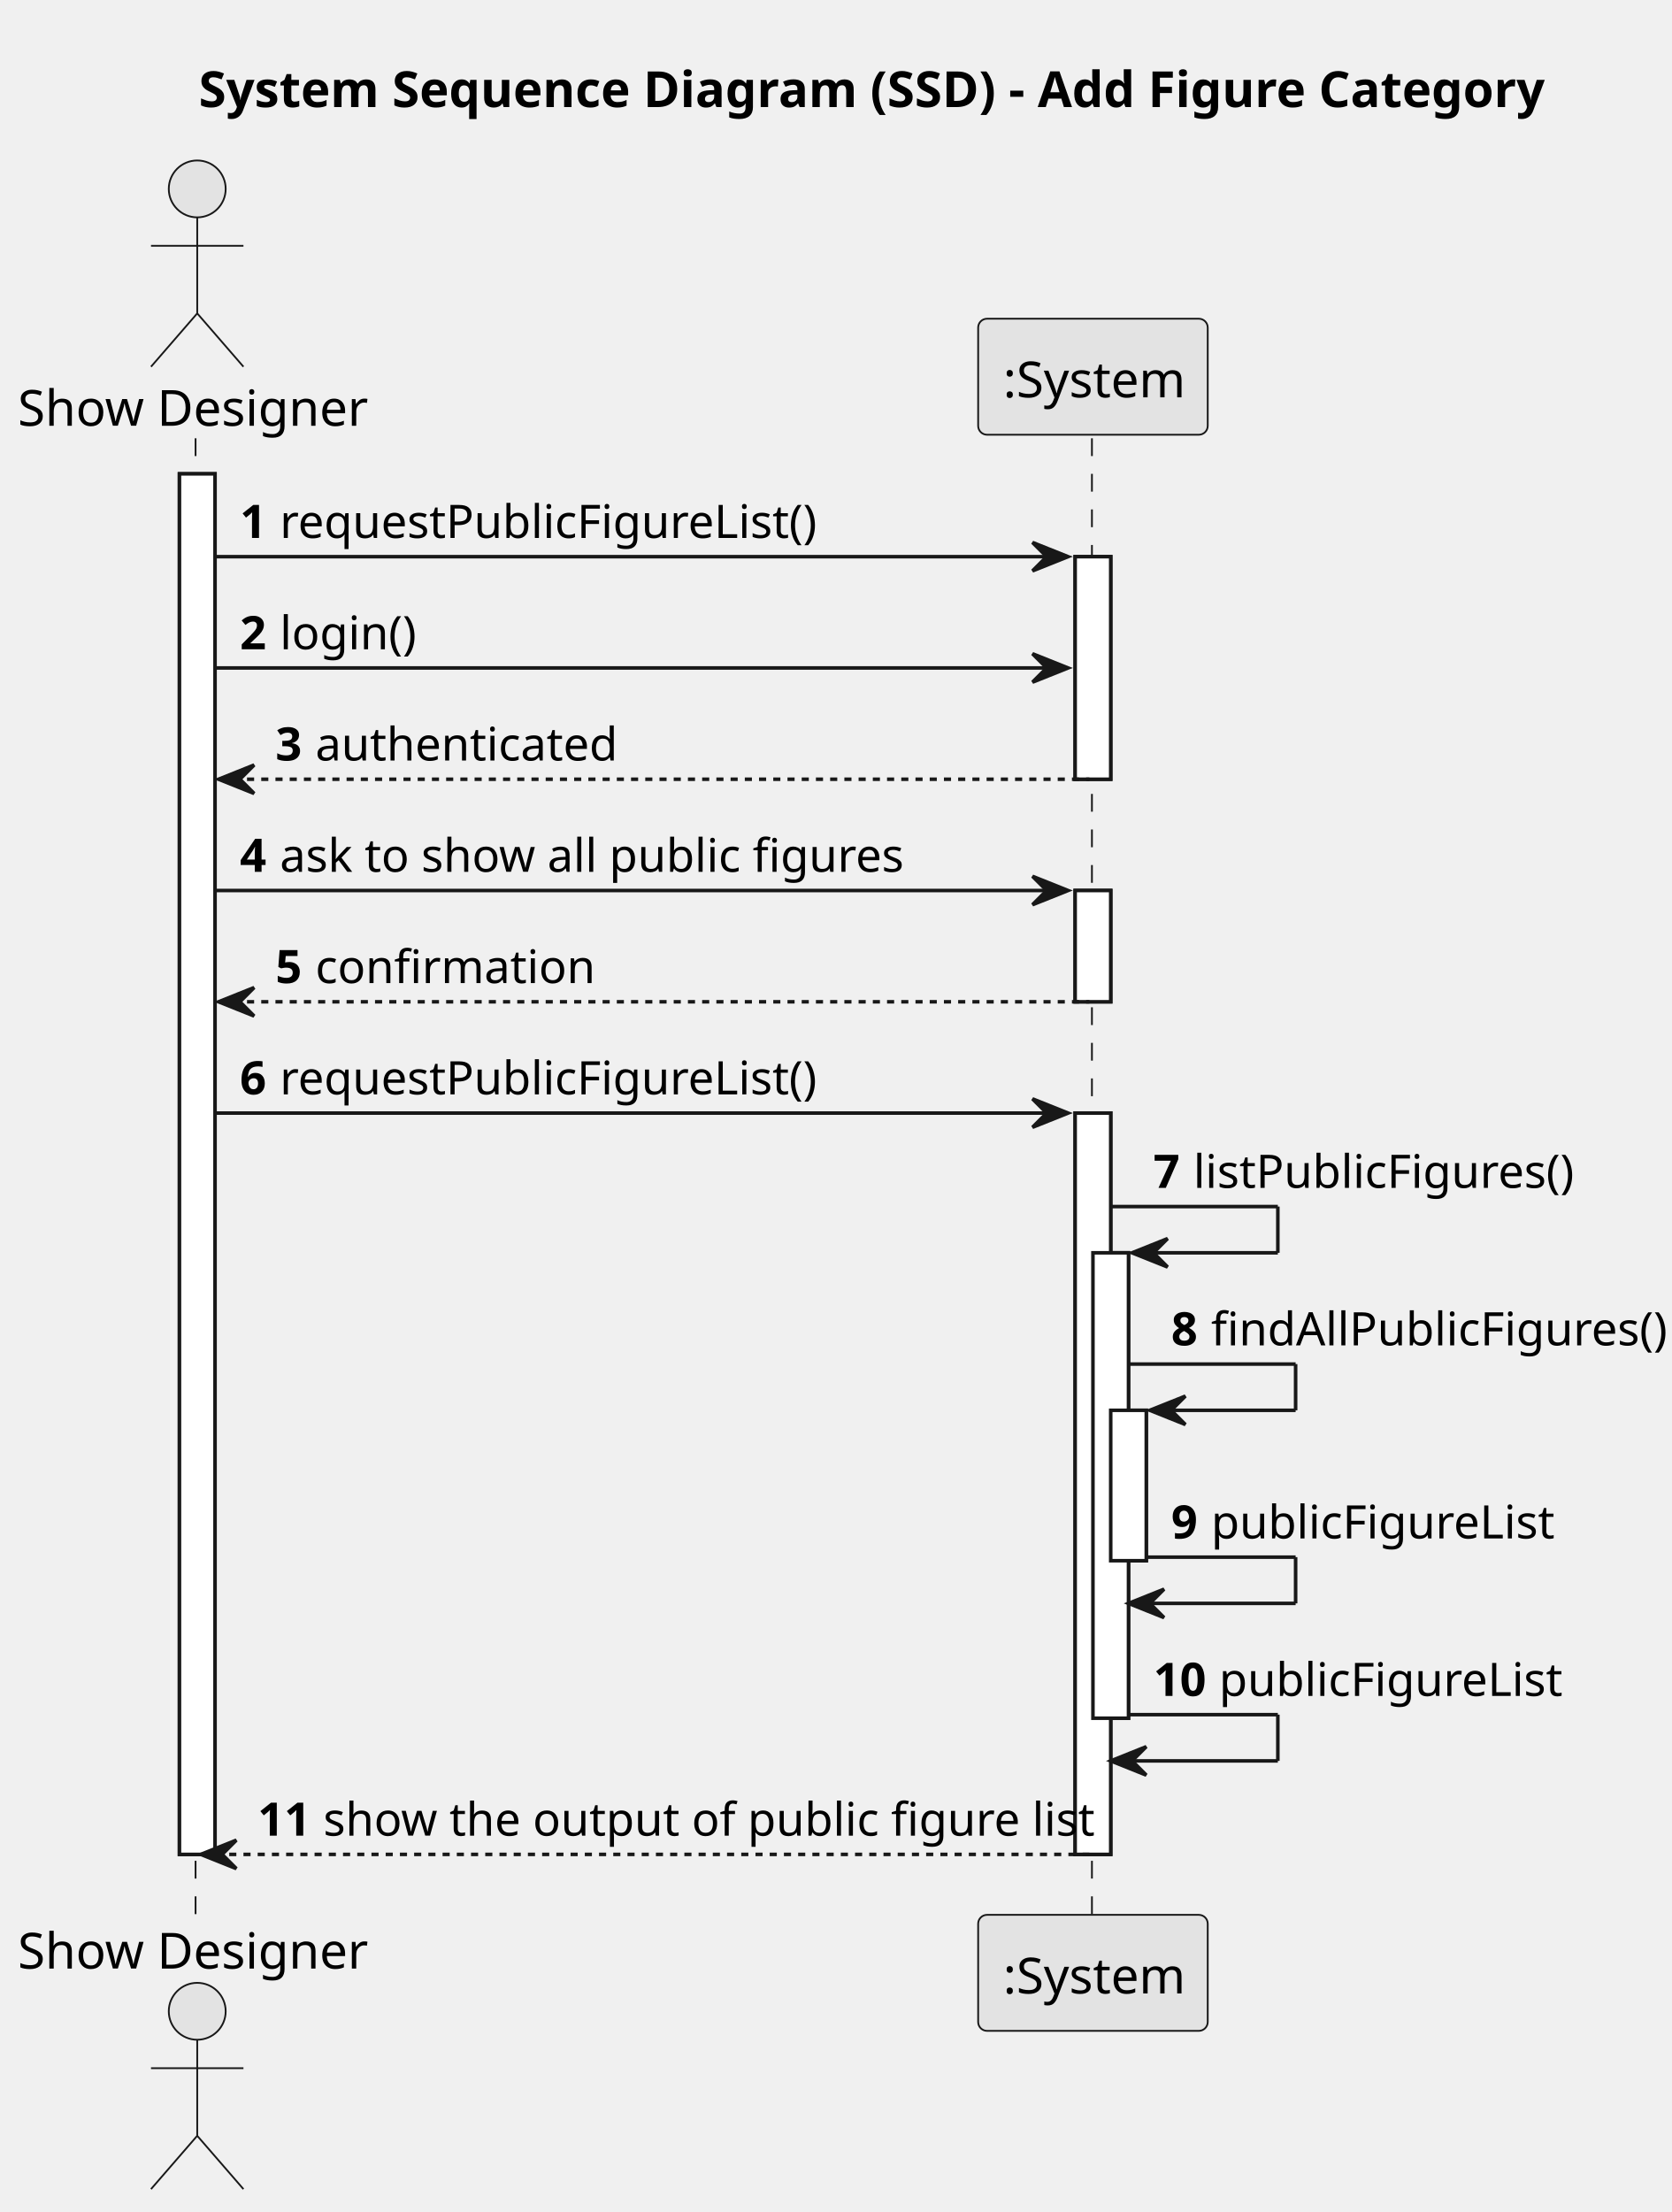
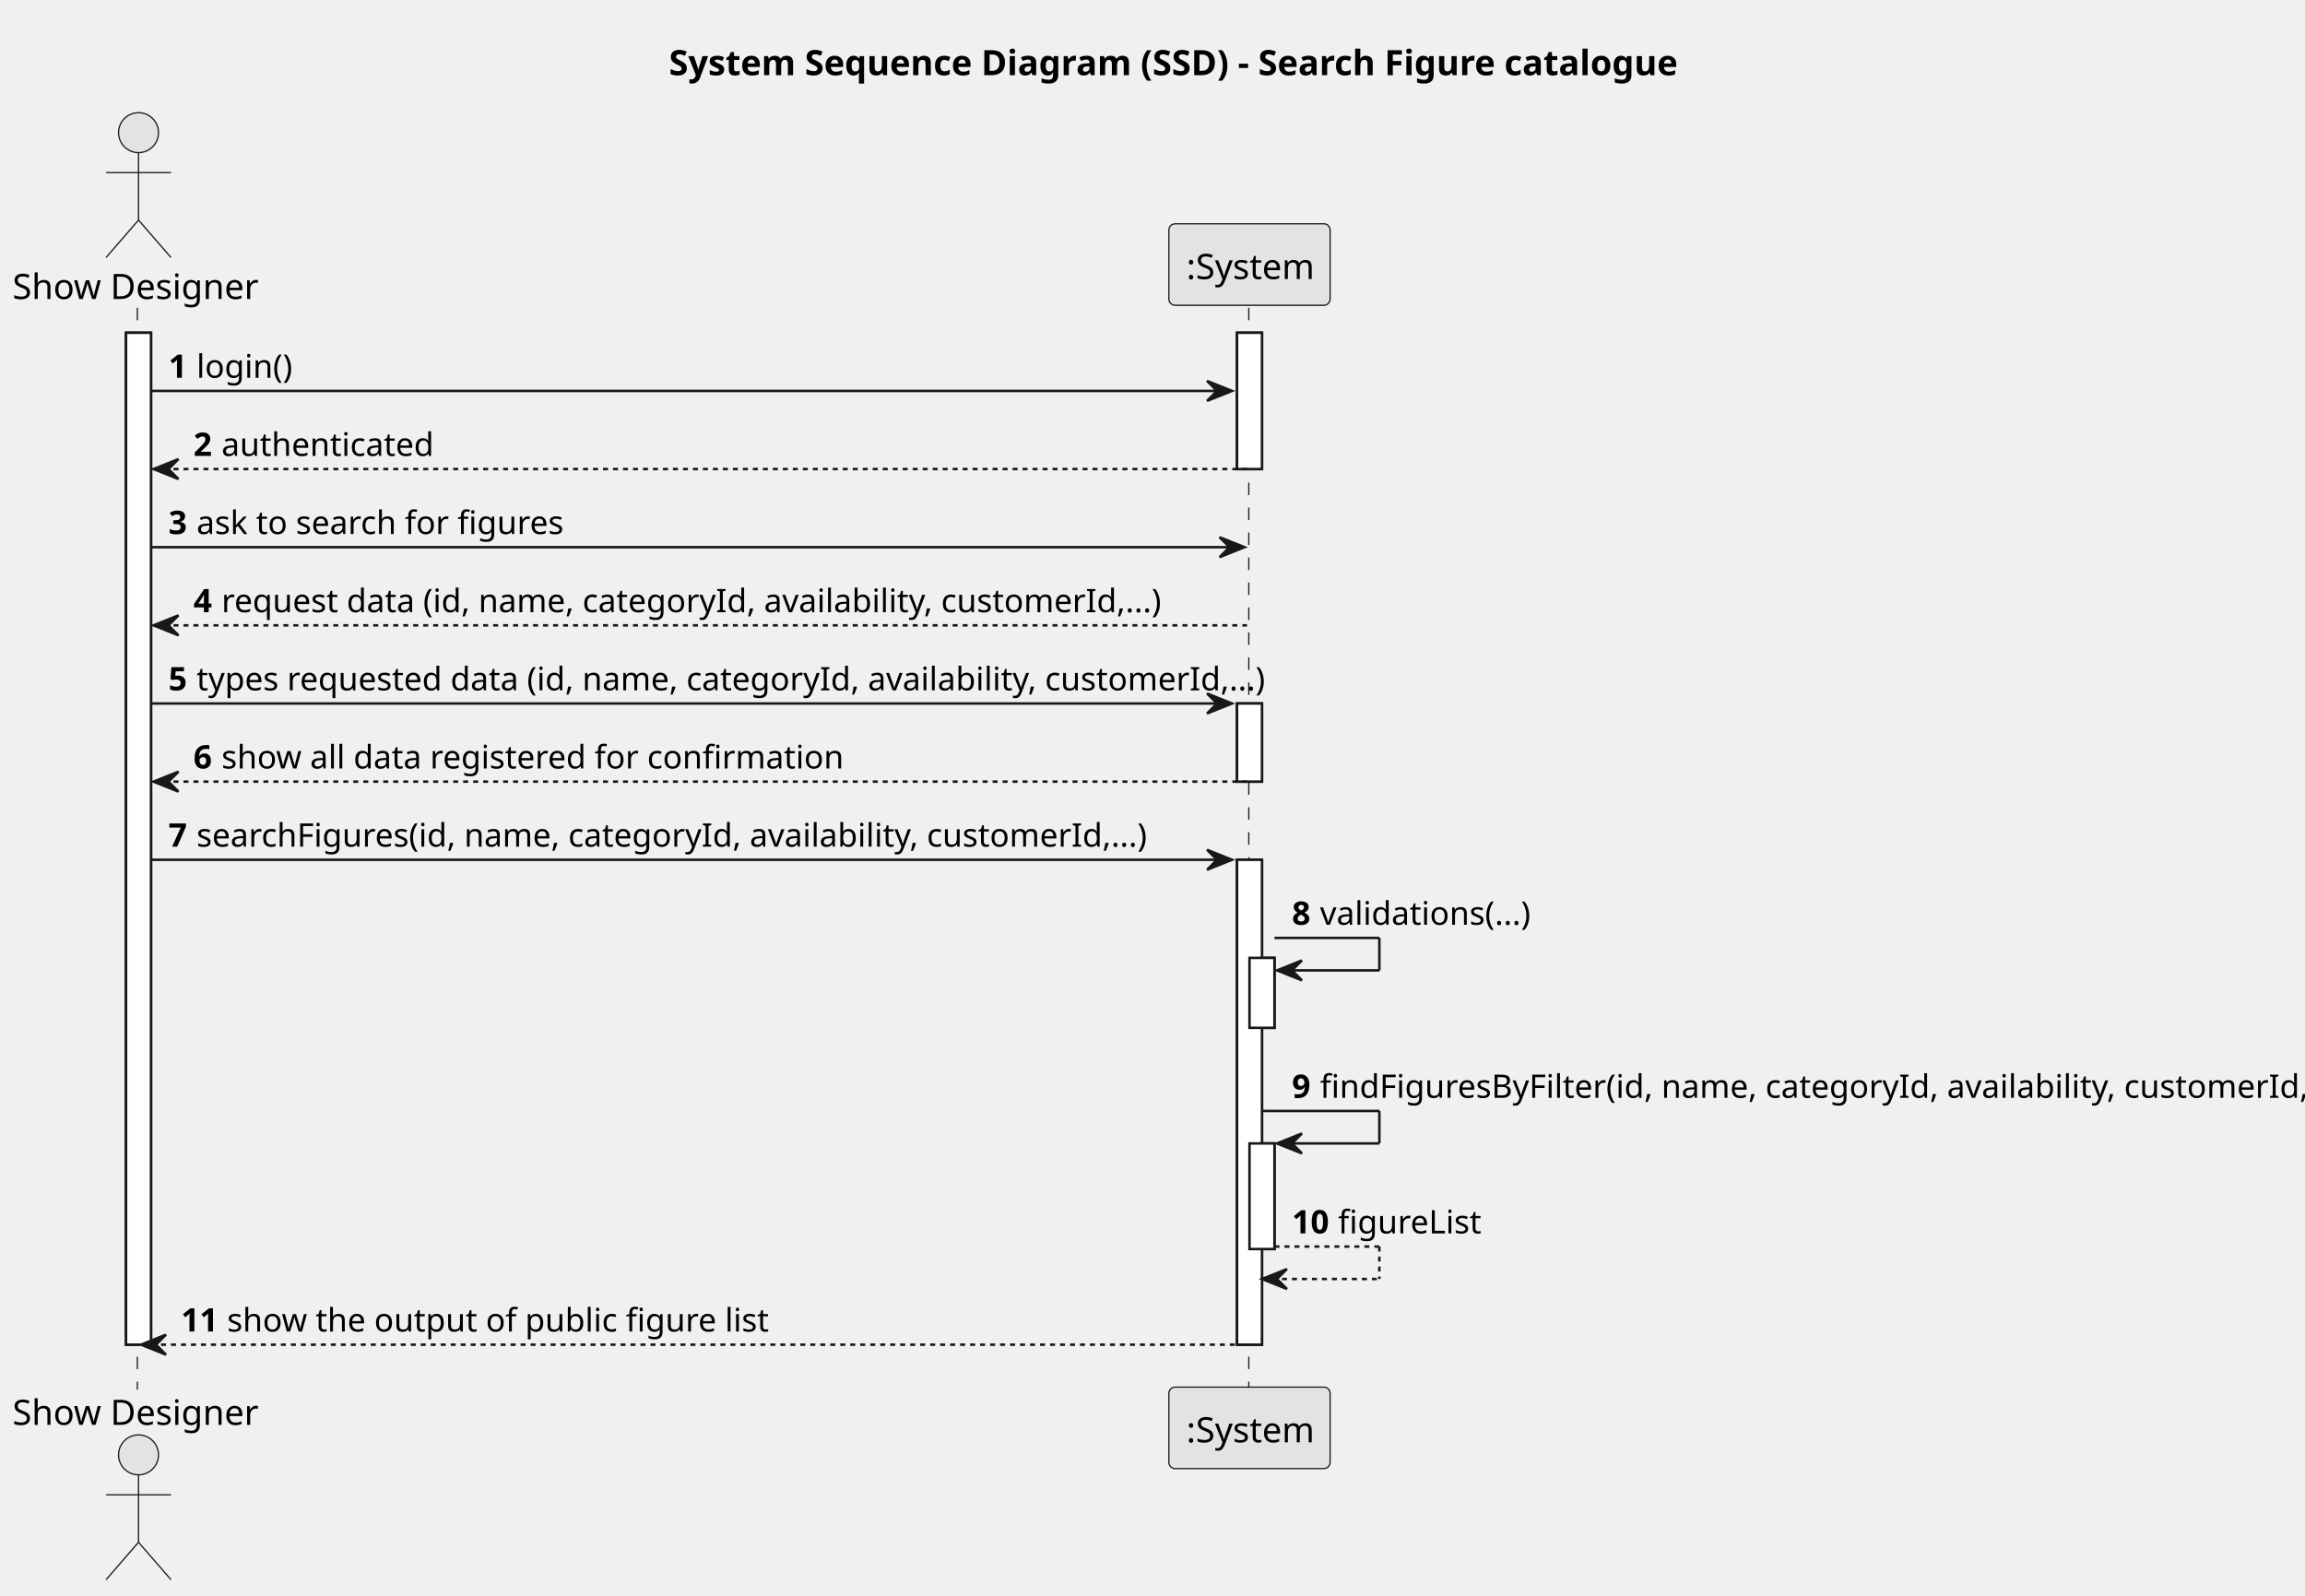
- <svg xmlns="http://www.w3.org/2000/svg" contentStyleType="text/css" height="622px" preserveAspectRatio="none" style="width:470px;height:622px;background:#FFFFFF;" version="1.1" viewBox="0 0 470 622" width="470px" zoomAndPan="magnify">
+ <svg xmlns="http://www.w3.org/2000/svg" contentStyleType="text/css" height="639px" preserveAspectRatio="none" style="width:923px;height:639px;background:#FFFFFF;" version="1.1" viewBox="0 0 923 639" width="923px" zoomAndPan="magnify">
  <defs />
  <g>
-     <text fill="#000000" font-family="sans-serif" font-size="14" font-weight="bold" lengthAdjust="spacing" textLength="372.641" x="55.894" y="30.107">System Sequence Diagram (SSD) - Add Figure Category</text>
-     <rect fill="#FFFFFF" height="388.201" style="stroke:#181818;stroke-width:1.0;" width="10" x="50.469" y="133.242" />
-     <rect fill="#FFFFFF" height="62.582" style="stroke:#181818;stroke-width:1.0;" width="10" x="302.378" y="156.533" />
-     <rect fill="#FFFFFF" height="31.291" style="stroke:#181818;stroke-width:1.0;" width="10" x="302.378" y="250.406" />
-     <rect fill="#FFFFFF" height="208.455" style="stroke:#181818;stroke-width:1.0;" width="10" x="302.378" y="312.988" />
-     <rect fill="#FFFFFF" height="130.873" style="stroke:#181818;stroke-width:1.0;" width="10" x="307.378" y="352.279" />
-     <rect fill="#FFFFFF" height="42.291" style="stroke:#181818;stroke-width:1.0;" width="10" x="312.378" y="396.57" />
-     <line style="stroke:#181818;stroke-width:0.5;stroke-dasharray:5.0,5.0;" x1="55" x2="55" y1="123.242" y2="539.443" />
-     <line style="stroke:#181818;stroke-width:0.5;stroke-dasharray:5.0,5.0;" x1="307.096" x2="307.096" y1="123.242" y2="539.443" />
+     <text fill="#000000" font-family="sans-serif" font-size="14" font-weight="bold" lengthAdjust="spacing" textLength="396.792" x="267.881" y="30.107">System Sequence Diagram (SSD) - Search Figure catalogue</text>
+     <rect fill="#FFFFFF" height="405.201" style="stroke:#181818;stroke-width:1.0;" width="10" x="50.469" y="133.242" />
+     <rect fill="#FFFFFF" height="54.582" style="stroke:#181818;stroke-width:1.0;" width="10" x="495.343" y="133.242" />
+     <rect fill="#FFFFFF" height="31.291" style="stroke:#181818;stroke-width:1.0;" width="10" x="495.343" y="281.697" />
+     <rect fill="#FFFFFF" height="194.164" style="stroke:#181818;stroke-width:1.0;" width="10" x="495.343" y="344.279" />
+     <rect fill="#FFFFFF" height="28" style="stroke:#181818;stroke-width:1.0;" width="10" x="500.343" y="383.57" />
+     <rect fill="#FFFFFF" height="42.291" style="stroke:#181818;stroke-width:1.0;" width="10" x="500.343" y="457.861" />
+     <line style="stroke:#181818;stroke-width:0.5;stroke-dasharray:5.0,5.0;" x1="55" x2="55" y1="123.242" y2="556.443" />
+     <line style="stroke:#181818;stroke-width:0.5;stroke-dasharray:5.0,5.0;" x1="500.06" x2="500.06" y1="123.242" y2="556.443" />
    <text fill="#000000" font-family="sans-serif" font-size="14" lengthAdjust="spacing" textLength="94.938" x="5" y="119.728">Show Designer</text>
    <ellipse cx="55.469" cy="53.121" fill="#E3E3E3" rx="8" ry="8" style="stroke:#181818;stroke-width:0.5;" />
    <path d="M55.469,61.121 L55.469,88.121 M42.469,69.121 L68.469,69.121 M55.469,88.121 L42.469,103.121 M55.469,88.121 L68.469,103.121 " fill="none" style="stroke:#181818;stroke-width:0.5;" />
-     <text fill="#000000" font-family="sans-serif" font-size="14" lengthAdjust="spacing" textLength="94.938" x="5" y="553.551">Show Designer</text>
-     <ellipse cx="55.469" cy="565.564" fill="#E3E3E3" rx="8" ry="8" style="stroke:#181818;stroke-width:0.5;" />
-     <path d="M55.469,573.564 L55.469,600.564 M42.469,581.564 L68.469,581.564 M55.469,600.564 L42.469,615.564 M55.469,600.564 L68.469,615.564 " fill="none" style="stroke:#181818;stroke-width:0.5;" />
-     <rect fill="#E3E3E3" height="32.621" rx="2.5" ry="2.5" style="stroke:#181818;stroke-width:0.5;" width="64.565" x="275.096" y="89.621" />
-     <text fill="#000000" font-family="sans-serif" font-size="14" lengthAdjust="spacing" textLength="50.565" x="282.096" y="111.728">:System</text>
-     <rect fill="#E3E3E3" height="32.621" rx="2.5" ry="2.5" style="stroke:#181818;stroke-width:0.5;" width="64.565" x="275.096" y="538.443" />
-     <text fill="#000000" font-family="sans-serif" font-size="14" lengthAdjust="spacing" textLength="50.565" x="282.096" y="560.551">:System</text>
-     <rect fill="#FFFFFF" height="388.201" style="stroke:#181818;stroke-width:1.0;" width="10" x="50.469" y="133.242" />
-     <rect fill="#FFFFFF" height="62.582" style="stroke:#181818;stroke-width:1.0;" width="10" x="302.378" y="156.533" />
-     <rect fill="#FFFFFF" height="31.291" style="stroke:#181818;stroke-width:1.0;" width="10" x="302.378" y="250.406" />
-     <rect fill="#FFFFFF" height="208.455" style="stroke:#181818;stroke-width:1.0;" width="10" x="302.378" y="312.988" />
-     <rect fill="#FFFFFF" height="130.873" style="stroke:#181818;stroke-width:1.0;" width="10" x="307.378" y="352.279" />
-     <rect fill="#FFFFFF" height="42.291" style="stroke:#181818;stroke-width:1.0;" width="10" x="312.378" y="396.57" />
-     <polygon fill="#181818" points="290.378,152.533,300.378,156.533,290.378,160.533,294.378,156.533" style="stroke:#181818;stroke-width:1.0;" />
-     <line style="stroke:#181818;stroke-width:1.0;" x1="60.469" x2="296.378" y1="156.533" y2="156.533" />
+     <text fill="#000000" font-family="sans-serif" font-size="14" lengthAdjust="spacing" textLength="94.938" x="5" y="570.551">Show Designer</text>
+     <ellipse cx="55.469" cy="582.564" fill="#E3E3E3" rx="8" ry="8" style="stroke:#181818;stroke-width:0.5;" />
+     <path d="M55.469,590.564 L55.469,617.564 M42.469,598.564 L68.469,598.564 M55.469,617.564 L42.469,632.564 M55.469,617.564 L68.469,632.564 " fill="none" style="stroke:#181818;stroke-width:0.5;" />
+     <rect fill="#E3E3E3" height="32.621" rx="2.5" ry="2.5" style="stroke:#181818;stroke-width:0.5;" width="64.565" x="468.06" y="89.621" />
+     <text fill="#000000" font-family="sans-serif" font-size="14" lengthAdjust="spacing" textLength="50.565" x="475.06" y="111.728">:System</text>
+     <rect fill="#E3E3E3" height="32.621" rx="2.5" ry="2.5" style="stroke:#181818;stroke-width:0.5;" width="64.565" x="468.06" y="555.443" />
+     <text fill="#000000" font-family="sans-serif" font-size="14" lengthAdjust="spacing" textLength="50.565" x="475.06" y="577.551">:System</text>
+     <rect fill="#FFFFFF" height="405.201" style="stroke:#181818;stroke-width:1.0;" width="10" x="50.469" y="133.242" />
+     <rect fill="#FFFFFF" height="54.582" style="stroke:#181818;stroke-width:1.0;" width="10" x="495.343" y="133.242" />
+     <rect fill="#FFFFFF" height="31.291" style="stroke:#181818;stroke-width:1.0;" width="10" x="495.343" y="281.697" />
+     <rect fill="#FFFFFF" height="194.164" style="stroke:#181818;stroke-width:1.0;" width="10" x="495.343" y="344.279" />
+     <rect fill="#FFFFFF" height="28" style="stroke:#181818;stroke-width:1.0;" width="10" x="500.343" y="383.57" />
+     <rect fill="#FFFFFF" height="42.291" style="stroke:#181818;stroke-width:1.0;" width="10" x="500.343" y="457.861" />
+     <polygon fill="#181818" points="483.343,152.533,493.343,156.533,483.343,160.533,487.343,156.533" style="stroke:#181818;stroke-width:1.0;" />
+     <line style="stroke:#181818;stroke-width:1.0;" x1="60.469" x2="489.343" y1="156.533" y2="156.533" />
    <text fill="#000000" font-family="sans-serif" font-size="13" font-weight="bold" lengthAdjust="spacing" textLength="7.23" x="67.469" y="151.27">1</text>
-     <text fill="#000000" font-family="sans-serif" font-size="13" lengthAdjust="spacing" textLength="144.504" x="78.699" y="151.27">requestPublicFigureList()</text>
-     <polygon fill="#181818" points="290.378,183.824,300.378,187.824,290.378,191.824,294.378,187.824" style="stroke:#181818;stroke-width:1.0;" />
-     <line style="stroke:#181818;stroke-width:1.0;" x1="60.469" x2="296.378" y1="187.824" y2="187.824" />
-     <text fill="#000000" font-family="sans-serif" font-size="13" font-weight="bold" lengthAdjust="spacing" textLength="7.23" x="67.469" y="182.561">2</text>
-     <text fill="#000000" font-family="sans-serif" font-size="13" lengthAdjust="spacing" textLength="36.124" x="78.699" y="182.561">login()</text>
-     <polygon fill="#181818" points="71.469,215.115,61.469,219.115,71.469,223.115,67.469,219.115" style="stroke:#181818;stroke-width:1.0;" />
-     <line style="stroke:#181818;stroke-width:1.0;stroke-dasharray:2.0,2.0;" x1="65.469" x2="306.378" y1="219.115" y2="219.115" />
-     <text fill="#000000" font-family="sans-serif" font-size="13" font-weight="bold" lengthAdjust="spacing" textLength="7.23" x="77.469" y="213.852">3</text>
-     <text fill="#000000" font-family="sans-serif" font-size="13" lengthAdjust="spacing" textLength="78.064" x="88.699" y="213.852">authenticated</text>
-     <polygon fill="#181818" points="290.378,246.406,300.378,250.406,290.378,254.406,294.378,250.406" style="stroke:#181818;stroke-width:1.0;" />
-     <line style="stroke:#181818;stroke-width:1.0;" x1="60.469" x2="296.378" y1="250.406" y2="250.406" />
-     <text fill="#000000" font-family="sans-serif" font-size="13" font-weight="bold" lengthAdjust="spacing" textLength="7.23" x="67.469" y="245.144">4</text>
-     <text fill="#000000" font-family="sans-serif" font-size="13" lengthAdjust="spacing" textLength="165.471" x="78.699" y="245.144">ask to show all public figures</text>
-     <polygon fill="#181818" points="71.469,277.697,61.469,281.697,71.469,285.697,67.469,281.697" style="stroke:#181818;stroke-width:1.0;" />
-     <line style="stroke:#181818;stroke-width:1.0;stroke-dasharray:2.0,2.0;" x1="65.469" x2="306.378" y1="281.697" y2="281.697" />
-     <text fill="#000000" font-family="sans-serif" font-size="13" font-weight="bold" lengthAdjust="spacing" textLength="7.23" x="77.469" y="276.435">5</text>
-     <text fill="#000000" font-family="sans-serif" font-size="13" lengthAdjust="spacing" textLength="70.808" x="88.699" y="276.435">confirmation</text>
-     <polygon fill="#181818" points="290.378,308.988,300.378,312.988,290.378,316.988,294.378,312.988" style="stroke:#181818;stroke-width:1.0;" />
-     <line style="stroke:#181818;stroke-width:1.0;" x1="60.469" x2="296.378" y1="312.988" y2="312.988" />
-     <text fill="#000000" font-family="sans-serif" font-size="13" font-weight="bold" lengthAdjust="spacing" textLength="7.23" x="67.469" y="307.726">6</text>
-     <text fill="#000000" font-family="sans-serif" font-size="13" lengthAdjust="spacing" textLength="144.504" x="78.699" y="307.726">requestPublicFigureList()</text>
-     <line style="stroke:#181818;stroke-width:1.0;" x1="312.378" x2="359.378" y1="339.279" y2="339.279" />
-     <line style="stroke:#181818;stroke-width:1.0;" x1="359.378" x2="359.378" y1="339.279" y2="352.279" />
-     <line style="stroke:#181818;stroke-width:1.0;" x1="318.378" x2="359.378" y1="352.279" y2="352.279" />
-     <polygon fill="#181818" points="328.378,348.279,318.378,352.279,328.378,356.279,324.378,352.279" style="stroke:#181818;stroke-width:1.0;" />
-     <text fill="#000000" font-family="sans-serif" font-size="13" font-weight="bold" lengthAdjust="spacing" textLength="7.23" x="324.378" y="334.017">7</text>
-     <text fill="#000000" font-family="sans-serif" font-size="13" lengthAdjust="spacing" textLength="103.302" x="335.608" y="334.017">listPublicFigures()</text>
-     <line style="stroke:#181818;stroke-width:1.0;" x1="317.378" x2="364.378" y1="383.57" y2="383.57" />
-     <line style="stroke:#181818;stroke-width:1.0;" x1="364.378" x2="364.378" y1="383.57" y2="396.57" />
-     <line style="stroke:#181818;stroke-width:1.0;" x1="323.378" x2="364.378" y1="396.57" y2="396.57" />
-     <polygon fill="#181818" points="333.378,392.57,323.378,396.57,333.378,400.57,329.378,396.57" style="stroke:#181818;stroke-width:1.0;" />
-     <text fill="#000000" font-family="sans-serif" font-size="13" font-weight="bold" lengthAdjust="spacing" textLength="7.23" x="329.378" y="378.308">8</text>
-     <text fill="#000000" font-family="sans-serif" font-size="13" lengthAdjust="spacing" textLength="122.821" x="340.608" y="378.308">findAllPublicFigures()</text>
-     <line style="stroke:#181818;stroke-width:1.0;" x1="322.378" x2="364.378" y1="437.861" y2="437.861" />
-     <line style="stroke:#181818;stroke-width:1.0;" x1="364.378" x2="364.378" y1="437.861" y2="450.861" />
-     <line style="stroke:#181818;stroke-width:1.0;" x1="317.378" x2="364.378" y1="450.861" y2="450.861" />
-     <polygon fill="#181818" points="327.378,446.861,317.378,450.861,327.378,454.861,323.378,450.861" style="stroke:#181818;stroke-width:1.0;" />
-     <text fill="#000000" font-family="sans-serif" font-size="13" font-weight="bold" lengthAdjust="spacing" textLength="7.23" x="329.378" y="432.599">9</text>
-     <text fill="#000000" font-family="sans-serif" font-size="13" lengthAdjust="spacing" textLength="91.044" x="340.608" y="432.599">publicFigureList</text>
-     <line style="stroke:#181818;stroke-width:1.0;" x1="317.378" x2="359.378" y1="482.152" y2="482.152" />
-     <line style="stroke:#181818;stroke-width:1.0;" x1="359.378" x2="359.378" y1="482.152" y2="495.152" />
-     <line style="stroke:#181818;stroke-width:1.0;" x1="312.378" x2="359.378" y1="495.152" y2="495.152" />
-     <polygon fill="#181818" points="322.378,491.152,312.378,495.152,322.378,499.152,318.378,495.152" style="stroke:#181818;stroke-width:1.0;" />
-     <text fill="#000000" font-family="sans-serif" font-size="13" font-weight="bold" lengthAdjust="spacing" textLength="14.46" x="324.378" y="476.89">10</text>
-     <text fill="#000000" font-family="sans-serif" font-size="13" lengthAdjust="spacing" textLength="91.044" x="342.838" y="476.89">publicFigureList</text>
-     <polygon fill="#181818" points="66.469,517.443,56.469,521.443,66.469,525.443,62.469,521.443" style="stroke:#181818;stroke-width:1.0;" />
-     <line style="stroke:#181818;stroke-width:1.0;stroke-dasharray:2.0,2.0;" x1="60.469" x2="306.378" y1="521.443" y2="521.443" />
-     <text fill="#000000" font-family="sans-serif" font-size="13" font-weight="bold" lengthAdjust="spacing" textLength="14.46" x="72.469" y="516.181">11</text>
-     <text fill="#000000" font-family="sans-serif" font-size="13" lengthAdjust="spacing" textLength="199.45" x="90.929" y="516.181">show the output of public figure list</text>
+     <text fill="#000000" font-family="sans-serif" font-size="13" lengthAdjust="spacing" textLength="36.124" x="78.699" y="151.27">login()</text>
+     <polygon fill="#181818" points="71.469,183.824,61.469,187.824,71.469,191.824,67.469,187.824" style="stroke:#181818;stroke-width:1.0;" />
+     <line style="stroke:#181818;stroke-width:1.0;stroke-dasharray:2.0,2.0;" x1="65.469" x2="499.343" y1="187.824" y2="187.824" />
+     <text fill="#000000" font-family="sans-serif" font-size="13" font-weight="bold" lengthAdjust="spacing" textLength="7.23" x="77.469" y="182.561">2</text>
+     <text fill="#000000" font-family="sans-serif" font-size="13" lengthAdjust="spacing" textLength="78.064" x="88.699" y="182.561">authenticated</text>
+     <polygon fill="#181818" points="488.343,215.115,498.343,219.115,488.343,223.115,492.343,219.115" style="stroke:#181818;stroke-width:1.0;" />
+     <line style="stroke:#181818;stroke-width:1.0;" x1="60.469" x2="494.343" y1="219.115" y2="219.115" />
+     <text fill="#000000" font-family="sans-serif" font-size="13" font-weight="bold" lengthAdjust="spacing" textLength="7.23" x="67.469" y="213.852">3</text>
+     <text fill="#000000" font-family="sans-serif" font-size="13" lengthAdjust="spacing" textLength="138.728" x="78.699" y="213.852">ask to search for figures</text>
+     <polygon fill="#181818" points="71.469,246.406,61.469,250.406,71.469,254.406,67.469,250.406" style="stroke:#181818;stroke-width:1.0;" />
+     <line style="stroke:#181818;stroke-width:1.0;stroke-dasharray:2.0,2.0;" x1="65.469" x2="499.343" y1="250.406" y2="250.406" />
+     <text fill="#000000" font-family="sans-serif" font-size="13" font-weight="bold" lengthAdjust="spacing" textLength="7.23" x="77.469" y="245.144">4</text>
+     <text fill="#000000" font-family="sans-serif" font-size="13" lengthAdjust="spacing" textLength="355.5" x="88.699" y="245.144">request data (id, name, categoryId, availability, customerId,...)</text>
+     <polygon fill="#181818" points="483.343,277.697,493.343,281.697,483.343,285.697,487.343,281.697" style="stroke:#181818;stroke-width:1.0;" />
+     <line style="stroke:#181818;stroke-width:1.0;" x1="60.469" x2="489.343" y1="281.697" y2="281.697" />
+     <text fill="#000000" font-family="sans-serif" font-size="13" font-weight="bold" lengthAdjust="spacing" textLength="7.23" x="67.469" y="276.435">5</text>
+     <text fill="#000000" font-family="sans-serif" font-size="13" lengthAdjust="spacing" textLength="404.644" x="78.699" y="276.435">types requested data (id, name, categoryId, availability, customerId,...)</text>
+     <polygon fill="#181818" points="71.469,308.988,61.469,312.988,71.469,316.988,67.469,312.988" style="stroke:#181818;stroke-width:1.0;" />
+     <line style="stroke:#181818;stroke-width:1.0;stroke-dasharray:2.0,2.0;" x1="65.469" x2="499.343" y1="312.988" y2="312.988" />
+     <text fill="#000000" font-family="sans-serif" font-size="13" font-weight="bold" lengthAdjust="spacing" textLength="7.23" x="77.469" y="307.726">6</text>
+     <text fill="#000000" font-family="sans-serif" font-size="13" lengthAdjust="spacing" textLength="230.502" x="88.699" y="307.726">show all data registered for confirmation</text>
+     <polygon fill="#181818" points="483.343,340.279,493.343,344.279,483.343,348.279,487.343,344.279" style="stroke:#181818;stroke-width:1.0;" />
+     <line style="stroke:#181818;stroke-width:1.0;" x1="60.469" x2="489.343" y1="344.279" y2="344.279" />
+     <text fill="#000000" font-family="sans-serif" font-size="13" font-weight="bold" lengthAdjust="spacing" textLength="7.23" x="67.469" y="339.017">7</text>
+     <text fill="#000000" font-family="sans-serif" font-size="13" lengthAdjust="spacing" textLength="361.981" x="78.699" y="339.017">searchFigures(id, name, categoryId, availability, customerId,...)</text>
+     <line style="stroke:#181818;stroke-width:1.0;" x1="510.343" x2="552.343" y1="375.57" y2="375.57" />
+     <line style="stroke:#181818;stroke-width:1.0;" x1="552.343" x2="552.343" y1="375.57" y2="388.57" />
+     <line style="stroke:#181818;stroke-width:1.0;" x1="511.343" x2="552.343" y1="388.57" y2="388.57" />
+     <polygon fill="#181818" points="521.343,384.57,511.343,388.57,521.343,392.57,517.343,388.57" style="stroke:#181818;stroke-width:1.0;" />
+     <text fill="#000000" font-family="sans-serif" font-size="13" font-weight="bold" lengthAdjust="spacing" textLength="7.23" x="517.343" y="370.308">8</text>
+     <text fill="#000000" font-family="sans-serif" font-size="13" lengthAdjust="spacing" textLength="80.92" x="528.573" y="370.308">validations(...)</text>
+     <line style="stroke:#181818;stroke-width:1.0;" x1="505.343" x2="552.343" y1="444.861" y2="444.861" />
+     <line style="stroke:#181818;stroke-width:1.0;" x1="552.343" x2="552.343" y1="444.861" y2="457.861" />
+     <line style="stroke:#181818;stroke-width:1.0;" x1="511.343" x2="552.343" y1="457.861" y2="457.861" />
+     <polygon fill="#181818" points="521.343,453.861,511.343,457.861,521.343,461.861,517.343,457.861" style="stroke:#181818;stroke-width:1.0;" />
+     <text fill="#000000" font-family="sans-serif" font-size="13" font-weight="bold" lengthAdjust="spacing" textLength="7.23" x="517.343" y="439.599">9</text>
+     <text fill="#000000" font-family="sans-serif" font-size="13" lengthAdjust="spacing" textLength="387.981" x="528.573" y="439.599">findFiguresByFilter(id, name, categoryId, availability, customerId,...)</text>
+     <line style="stroke:#181818;stroke-width:1.0;stroke-dasharray:2.0,2.0;" x1="510.343" x2="552.343" y1="499.152" y2="499.152" />
+     <line style="stroke:#181818;stroke-width:1.0;stroke-dasharray:2.0,2.0;" x1="552.343" x2="552.343" y1="499.152" y2="512.152" />
+     <line style="stroke:#181818;stroke-width:1.0;stroke-dasharray:2.0,2.0;" x1="505.343" x2="552.343" y1="512.152" y2="512.152" />
+     <polygon fill="#181818" points="515.343,508.152,505.343,512.152,515.343,516.152,511.343,512.152" style="stroke:#181818;stroke-width:1.0;" />
+     <text fill="#000000" font-family="sans-serif" font-size="13" font-weight="bold" lengthAdjust="spacing" textLength="14.46" x="517.343" y="493.89">10</text>
+     <text fill="#000000" font-family="sans-serif" font-size="13" lengthAdjust="spacing" textLength="52.749" x="535.803" y="493.89">figureList</text>
+     <polygon fill="#181818" points="66.469,534.443,56.469,538.443,66.469,542.443,62.469,538.443" style="stroke:#181818;stroke-width:1.0;" />
+     <line style="stroke:#181818;stroke-width:1.0;stroke-dasharray:2.0,2.0;" x1="60.469" x2="499.343" y1="538.443" y2="538.443" />
+     <text fill="#000000" font-family="sans-serif" font-size="13" font-weight="bold" lengthAdjust="spacing" textLength="14.46" x="72.469" y="533.181">11</text>
+     <text fill="#000000" font-family="sans-serif" font-size="13" lengthAdjust="spacing" textLength="199.45" x="90.929" y="533.181">show the output of public figure list</text>
  </g>
</svg>
